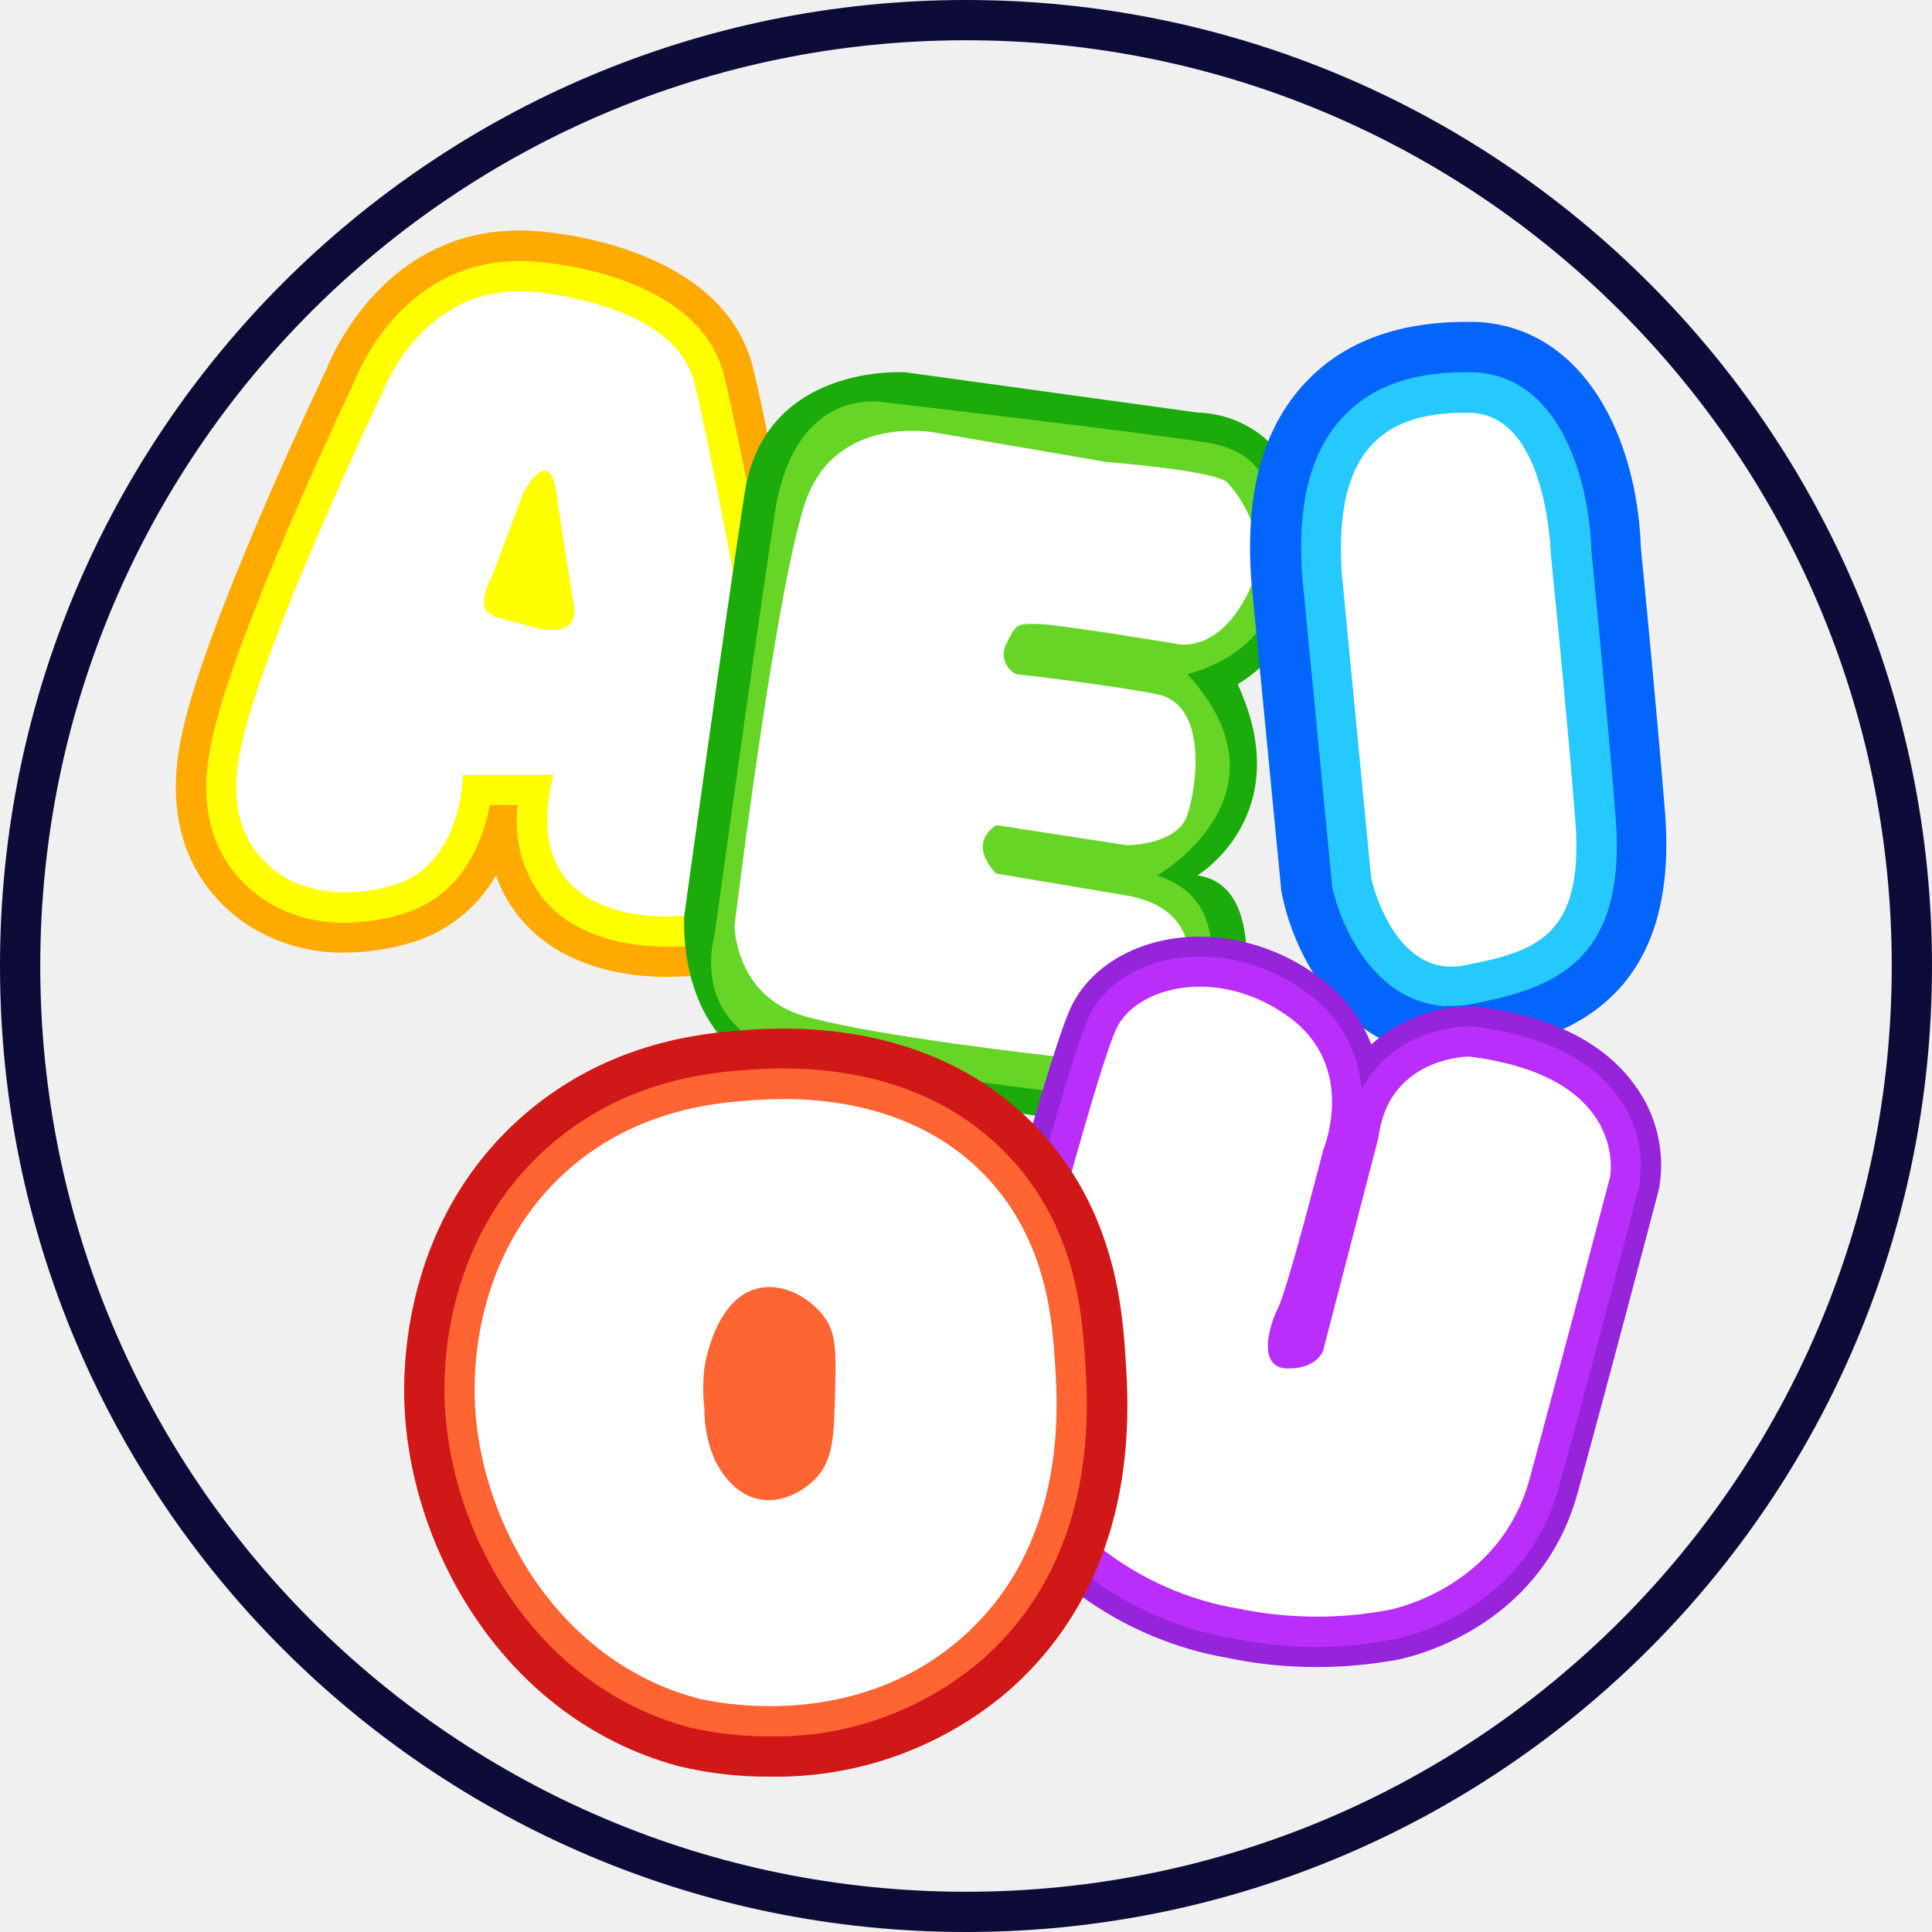
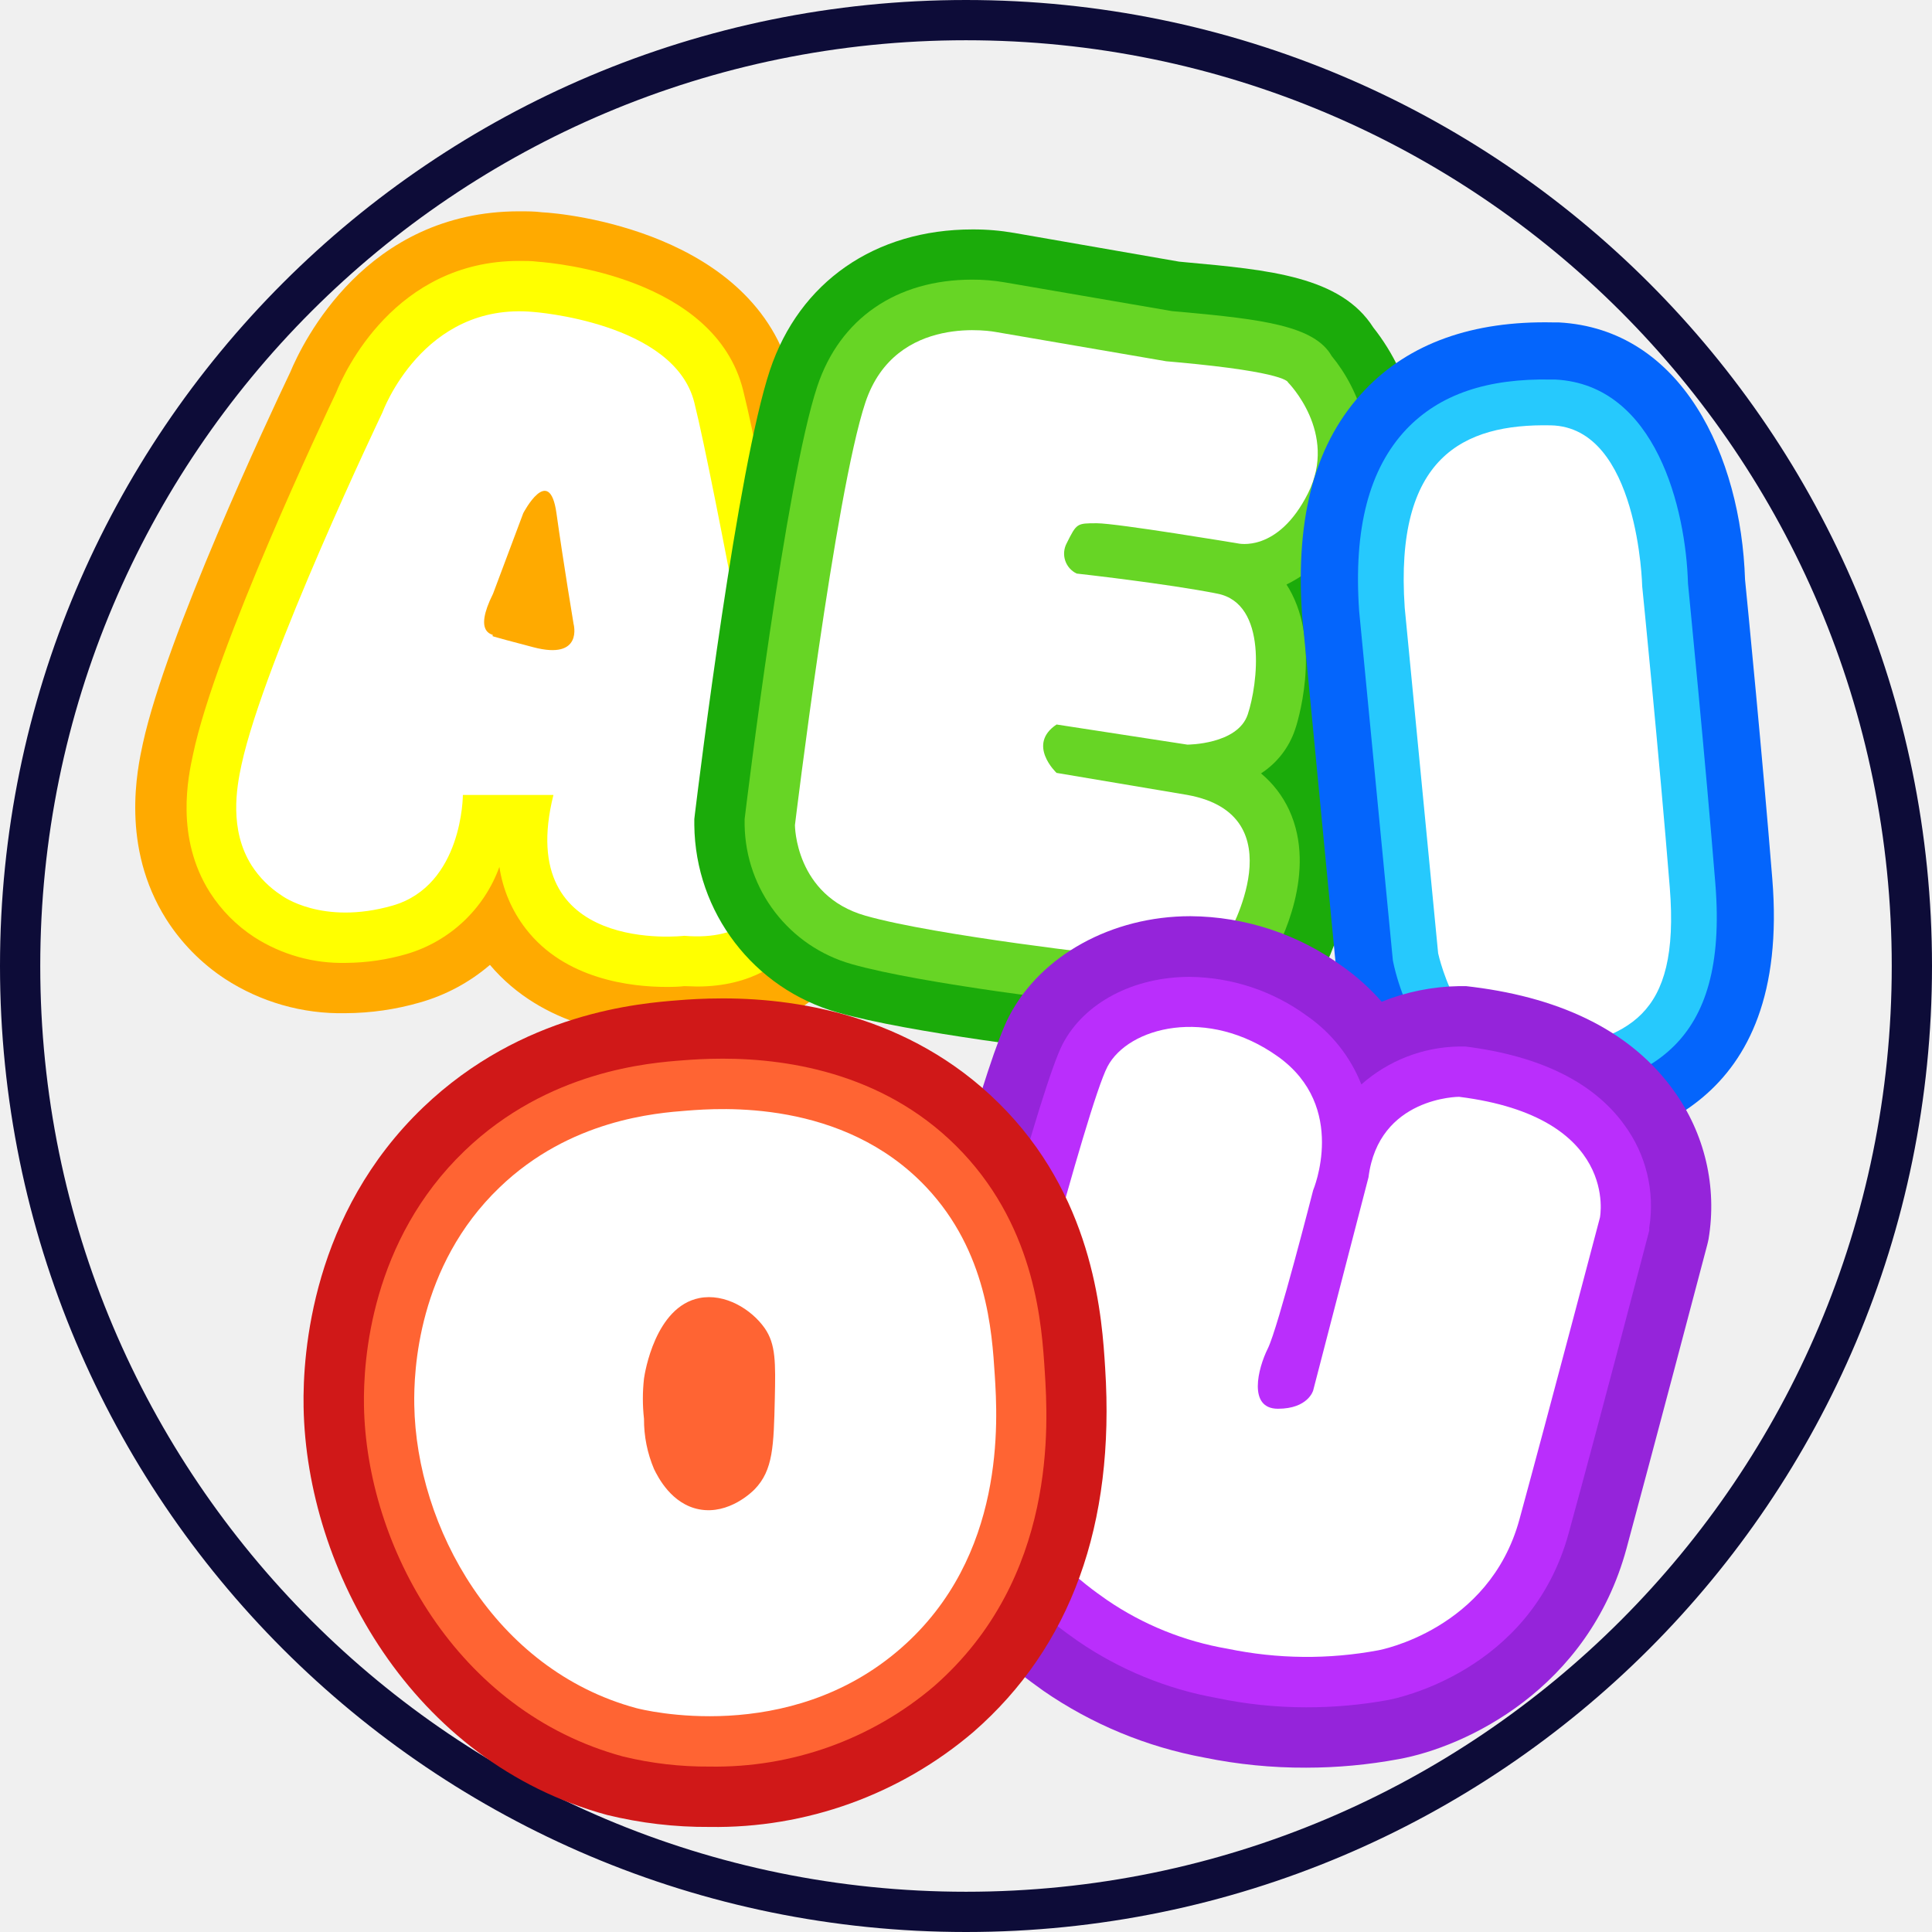
<svg xmlns="http://www.w3.org/2000/svg" viewBox="0 0 192 192">
  <defs>
    <style>.cls-1{fill:none;stroke:#0d0c38;stroke-miterlimit:10;stroke-width:4px;}.cls-2{fill:#fa0;}.cls-3{fill:#ff0;}.cls-4{fill:#fff;}.cls-5{fill:#1bab0a;}.cls-6{fill:#67d525;}.cls-7{fill:#0465fc;}.cls-8{fill:#26c9fd;}.cls-9{fill:#9524da;}.cls-10{fill:#ba2efc;}.cls-11{fill:#d01818;}.cls-12{fill:#ff6433;}</style>
  </defs>
  <g id="Capa_2" data-name="Capa 2">
    <g id="Capa_1-2" data-name="Capa 1">
      <g id="Vocales">
        <circle class="cls-1" cx="96" cy="96" r="94" />
        <g id="A">
-           <path class="cls-2" d="M66.26,97.08c-3.74,0-10.65-.8-14.83-6.15A14.12,14.12,0,0,1,49.29,87a14.44,14.44,0,0,1-8.64,6.74,23,23,0,0,1-6.32.92,17.22,17.22,0,0,1-9.75-2.76,15.85,15.85,0,0,1-4.65-4.72c-3.68-5.81-2.26-12.34-1.79-14.48,2.3-10.6,12.94-33.15,14.35-36.12.74-1.83,6-13.67,19.11-13.67.64,0,1.29,0,1.94.08,1.82.13,18.31,1.65,21.28,13.52,2,8,7.71,39.32,8.06,41.27.35,1.6,1.65,9-2.63,14.4-1.76,2.21-5.09,4.84-11,4.84l-1.22,0C67.62,97.05,67,97.08,66.26,97.08Z" />
-           <path class="cls-3" d="M66.26,94.08c-3.19,0-9.07-.65-12.46-5A12.55,12.55,0,0,1,51.45,80H48.68C48,83.53,46,89.12,39.82,90.88a19.73,19.73,0,0,1-5.49.81,14.37,14.37,0,0,1-8-2.21,13.14,13.14,0,0,1-3.84-3.88c-3-4.77-1.84-10.19-1.39-12.24,2.26-10.44,13.21-33.52,14.17-35.55.58-1.48,5.07-11.87,16.36-11.87.55,0,1.11,0,1.67.07,1.6.12,16.18,1.44,18.64,11.26,2,7.91,7.66,39.09,8,41.13.23,1,1.47,7.53-2,11.95-1.34,1.69-3.93,3.7-8.63,3.7-.4,0-.81,0-1.24,0S67.06,94.08,66.26,94.08Z" />
-           <path class="cls-4" d="M55,77H46s0,9-7,11-11-1-11-1a10,10,0,0,1-3-3c-2.24-3.55-1.49-7.74-1-10,2.27-10.48,14-35,14-35h0s4-11,15-10c0,0,14,1,16,9s8,41,8,41,3,13-9,12C68,91,51,93,55,77Z" />
-           <path class="cls-3" d="M49,57l3-8s2.6-5,3.3,0S57,60,57,60s1,3.64-4,2.32-4-1.06-4-1.19S47,61,49,57Z" />
+           <path class="cls-2" d="M66.26,103.08c-4.36,0-12.33-1-17.57-7.19a18.39,18.39,0,0,1-6.94,3.73,27.11,27.11,0,0,1-7.42,1.07,21.14,21.14,0,0,1-12-3.43,19.82,19.82,0,0,1-5.81-5.91c-4.55-7.2-2.87-14.93-2.32-17.47C16.56,63.11,26.67,41.55,28.84,37c1.25-3,7.53-16,22.76-16,.76,0,1.53,0,2.3.1C56,21.19,75.05,23,78.7,37.57c2,8,7.43,37.73,8.11,41.47.54,2.6,1.79,11.1-3.43,17.67-3.26,4.09-8.27,6.34-14.11,6.34l-1.19,0C67.49,103.06,66.88,103.08,66.26,103.08Z" />
+           <path class="cls-3" d="M66.26,98.08c-3.56,0-10.12-.75-14-5.77a13.23,13.23,0,0,1-2.63-6.16,14,14,0,0,1-9.22,8.66,22.12,22.12,0,0,1-6,.88,16.15,16.15,0,0,1-9.16-2.57,14.92,14.92,0,0,1-4.4-4.45c-3.45-5.46-2.15-11.47-1.66-13.73C21.41,64.36,32.29,41.36,33.41,39c.8-2,5.83-13.07,18.19-13.07.61,0,1.23,0,1.85.08,1.71.12,17.6,1.57,20.4,12.77,2,7.93,7.63,38.91,8.05,41.22.29,1.33,1.59,8.52-2.43,13.58-1.62,2-4.71,4.46-10.2,4.46L68,98C67.63,98.05,67,98.08,66.26,98.08Z" />
+           <path class="cls-4" d="M55,79H46s0,9-7,11-11-1-11-1a10,10,0,0,1-3-3c-2.24-3.55-1.49-7.74-1-10,2.27-10.48,14-35,14-35h0s4-11,15-10c0,0,14,1,16,9s8,41,8,41,3,13-9,12C68,93,51,95,55,79Z" />
+           <path class="cls-2" d="M49,59l3-8s2.6-5,3.3,0S57,62,57,62s1,3.64-4,2.32-4-1.06-4-1.19S47,63,49,59Z" />
        </g>
        <g id="E">
-           <path class="cls-5" d="M119,41,90,37S76,36,74,49s-6,42-6,42-1,14,11,16,31,5,31,5,10,0,12-6,4-18-3-19c0,0,10-6,4-19a14.82,14.82,0,0,0,4.25-3.88A13.8,13.8,0,0,0,130,57a13.15,13.15,0,0,0,0-2,17,17,0,0,0-1-6,11.92,11.92,0,0,0-3.41-5.55A10.84,10.84,0,0,0,119,41Z" />
-           <path class="cls-6" d="M118,67s9-2,9-10-1-12-7-13-32-4-32-4-9-2-11,11-6,42-6,42-3,10,9,12,29,4,29,4,10,1,11-7,1-13-5-15C115,87,129,79,118,67Z" />
-           <path class="cls-4" d="M99,82l13,2s5,0,6-3,2-11-3-12-14-2-14-2a2.19,2.19,0,0,1-1-3c1-2,1-2,3-2s14,2,14,2,4,1,7-5-2-11-2-11,0-1-11-2-.53,0-.53,0L93,43s-10-2-13,7-7,42-7,42,0,7,7,9,25,4,25,4,9,2,11-2c0,0,7-12-4-14L99,86.81S96,84,99,82Z" />
+           <path class="cls-5" d="M115.75,105.5a35.23,35.23,0,0,1-6.3-.61c-3.57-.41-19.12-2.25-26.2-4.27A19.58,19.58,0,0,1,69,82v-.6l.07-.6c.43-3.49,4.22-34.3,7.44-44,2.93-8.79,10.46-14,20.14-14a23.58,23.58,0,0,1,4.15.35L117.17,26l.73.07c8.22.75,15.35,1.4,18.58,6.48,3.88,4.89,6.51,12.87,2.46,20.95A20.88,20.88,0,0,1,134.1,60c1.79,6.57-.32,13.31-.61,14.2a12.87,12.87,0,0,1-1.47,3,14.55,14.55,0,0,1,.68,1.3c3.73,8.11-.47,16.75-1.93,19.31C129.21,100.72,125.21,105.5,115.75,105.5Z" />
+           <path class="cls-6" d="M115.75,100.5a29.89,29.89,0,0,1-5.54-.56c-2.26-.25-18.63-2.15-25.58-4.13A14.61,14.61,0,0,1,74,82v-.3l0-.3c.16-1.37,4.09-33.61,7.22-43,2.24-6.74,7.86-10.61,15.39-10.61a18.68,18.68,0,0,1,3.24.27l16.63,2.86.93.08c8,.73,13.22,1.37,14.93,4.38,2.63,3.18,5.38,9.27,2.09,15.84a13.94,13.94,0,0,1-6.58,6.87l.26.42c3.31,5.72.71,13.71.59,14a8.35,8.35,0,0,1-3.38,4.35,10.48,10.48,0,0,1,2.8,3.65c2.81,6.11-.82,13.16-1.77,14.82C125.14,97.76,122.29,100.5,115.75,100.5Z" />
+           <path class="cls-4" d="M105,72l13,2s5,0,6-3,2-11-3-12-14-2-14-2a2.19,2.19,0,0,1-1-3c1-2,1-2,3-2s14,2,14,2,4,1,7-5-2-11-2-11,0-1-11-2-.53,0-.53,0L99,33s-10-2-13,7-7,42-7,42,0,7,7,9,25,4,25,4,9,2,11-2c0,0,7-12-4-14l-13-2.19S102,74,105,72Z" />
        </g>
        <g id="I">
-           <path class="cls-7" d="M143.44,105c-8.78-.47-14.35-8.34-16-15.93l-.1-.5-3-31c-.6-8.73,1.2-15.16,5.51-19.68,3.87-4.06,9.4-6,16.43-5.9l.49,0c10.79.58,15.95,11.68,16.3,22.49.22,2.2,1.53,15.55,2.39,26.17,1.63,20.13-11.77,22.75-18.21,24a15.69,15.69,0,0,1-3.85.28Z" />
-           <path class="cls-8" d="M143.7,100c-7-.38-10.42-7.71-11.34-12l0-.23-2.95-30.53c-.5-7.25.85-12.45,4.14-15.89,2.9-3.05,7.06-4.47,12.7-4.35l.33,0c8.78.46,11.4,11.34,11.58,17.81.15,1.59,1.51,15.36,2.39,26.25,1.18,14.48-6,17.11-14.18,18.7a10.68,10.68,0,0,1-2.63.2Z" />
-           <path class="cls-4" d="M154.12,55.11s-.3-13.91-8-14.08-13.68,2.8-12.77,16l2.91,30.2s2.16,10.09,9.29,8.7,11.91-2.84,11-14.45S154.12,55.11,154.12,55.11Z" />
+           <path class="cls-7" d="M151.06,115c-10-.53-16.31-9.48-18.15-18.11l-.12-.57L129.4,61.11c-.69-9.92,1.36-17.24,6.26-22.38,4.4-4.61,10.68-6.86,18.68-6.69l.55,0c12.26.65,18.13,13.27,18.53,25.56.25,2.5,1.74,17.68,2.71,29.75,1.86,22.88-13.37,25.86-20.69,27.29a18,18,0,0,1-4.38.32Z" />
+           <path class="cls-8" d="M151.36,109.3c-8-.42-11.85-8.76-12.89-13.62l-.05-.25-3.35-34.71c-.57-8.24,1-14.15,4.7-18.07,3.3-3.45,8-5.07,14.45-4.93h.37c10,.53,12.95,12.89,13.16,20.26.17,1.8,1.72,17.45,2.72,29.84,1.33,16.45-6.87,19.44-16.12,21.25a12.17,12.17,0,0,1-3,.22Z" />
+           <path class="cls-4" d="M163.2,58.27s-.34-15.82-9.08-16S138.57,45.45,139.6,60.4l3.32,34.33s2.45,11.48,10.56,9.89,13.52-3.23,12.46-16.43S163.2,58.27,163.2,58.27Z" />
        </g>
        <g id="U">
-           <path class="cls-9" d="M130.8,165.67a43,43,0,0,1-8.86-.92,34.93,34.93,0,0,1-13.82-5.66c-2.54-1.79-8.48-6-11-14A24.31,24.31,0,0,1,96,136.8l0-.53.13-.52c1.91-7.4,8.31-31.87,10.47-36s7.06-6.67,12.63-6.67a20.09,20.09,0,0,1,11.65,3.88,15.05,15.05,0,0,1,5.4,6.83A15.11,15.11,0,0,1,146,100h.31l.31,0c7.43.93,12.76,3.56,15.82,7.81A13.39,13.39,0,0,1,164.9,118l-.05.23-.06.22c-.85,3.25-5.27,20-8,29.89-3.78,13.87-17.35,16.49-17.92,16.6A44.23,44.23,0,0,1,130.8,165.67Z" />
-           <path class="cls-10" d="M130.8,163.67a41.22,41.22,0,0,1-8.45-.88,33,33,0,0,1-13.08-5.34c-2.37-1.67-7.93-5.58-10.25-12.92a22.29,22.29,0,0,1-1-7.65l0-.32.08-.31c1.35-5.23,8.19-31.54,10.3-35.6,1.77-3.4,6-5.6,10.86-5.6a18,18,0,0,1,10.48,3.51,13,13,0,0,1,5.58,9.73c2.51-4.87,7.73-6.29,10.68-6.29h.19l.18,0c6.86.86,11.72,3.22,14.45,7a11.5,11.5,0,0,1,2.12,8.57l0,.17c-.05.19-5,19.14-8,30-3.45,12.68-15.83,15.07-16.35,15.16A42.07,42.07,0,0,1,130.8,163.67Z" />
-           <path class="cls-4" d="M131.5,114.28S135,106,128,101s-14.87-2.94-16.94,1S101,137,101,137a19.34,19.34,0,0,0,.88,6.62c2,6.38,6.87,9.8,9.12,11.38a30.26,30.26,0,0,0,12,4.85,38.67,38.67,0,0,0,15,.15s11-2,14-13,8-30,8-30,2-10-14-12c0,0-8,0-9,8l-5.5,21.19S131,136,128,136s-2-4-1-6S131.5,114.28,131.5,114.28Z" />
+           <path class="cls-9" d="M129.8,175.67a49.54,49.54,0,0,1-10.1-1,41.45,41.45,0,0,1-16-6.63c-2.77-2-10.12-7.13-13.27-17A30.19,30.19,0,0,1,89,140.57l0-1.18.3-1.14c3.79-14.7,8.77-33.1,11-37.29,3.13-6,10.18-9.91,18-9.91a25.94,25.94,0,0,1,15.13,5,22.13,22.13,0,0,1,3.88,3.5A21.63,21.63,0,0,1,145,98h.69l.67.08c9.16,1.15,15.87,4.6,19.95,10.27a19.62,19.62,0,0,1,3.48,14.81l-.07.32-.08.32c-.88,3.34-5.29,20.06-8,30.09-3.8,14-16,19.73-22.64,20.93A50.47,50.47,0,0,1,129.8,175.67Z" />
+           <path class="cls-10" d="M129.8,169.67a43,43,0,0,1-8.86-.92,35.45,35.45,0,0,1-13.82-5.66c-2.54-1.79-8.48-6-11-14A24.31,24.31,0,0,1,95,140.8l0-.53.14-.52c1.91-7.4,8.31-31.87,10.47-36s7.06-6.67,12.63-6.67a20.07,20.07,0,0,1,11.65,3.88,15,15,0,0,1,5.4,6.81A15,15,0,0,1,145,104h.31l.31,0c7.43.93,12.76,3.56,15.82,7.81A13.58,13.58,0,0,1,163.9,122l0,.15,0,.14c-.05.19-5,19.15-8,30.05-3.78,13.88-17.35,16.49-17.93,16.6A44.85,44.85,0,0,1,129.8,169.67Z" />
+           <path class="cls-4" d="M130.5,118.28S134,110,127,105s-14.87-2.94-16.94,1S100,141,100,141a19.34,19.34,0,0,0,.88,6.62c2,6.38,6.87,9.8,9.12,11.38a30.26,30.26,0,0,0,12,4.85,38.67,38.67,0,0,0,15,.15s11-2,14-13,8-30,8-30,2-10-14-12c0,0-8,0-9,8l-5.5,21.19S130,140,127,140s-2-4-1-6S130.5,118.28,130.5,118.28Z" />
        </g>
        <g id="O">
-           <path class="cls-11" d="M76.51,176.56a37.55,37.55,0,0,1-9.11-1.05c-17.54-4.76-27-22.09-27.23-36.75-.09-4.91.78-17.35,10.64-26.81,8.83-8.47,19.1-9.26,23-9.56.83-.07,2.23-.17,4.07-.17,7.26,0,17.56,1.73,25.32,10s8.37,18.21,8.67,23c.34,5.31,1.36,21.45-11.71,32.87A35.51,35.51,0,0,1,76.51,176.56Z" />
-           <path class="cls-12" d="M76.51,172.56a34.19,34.19,0,0,1-8.07-.91c-15.63-4.24-24-19.79-24.27-33-.08-4.39.68-15.49,9.41-23.85,7.8-7.49,17-8.2,20.5-8.46.79-.06,2.09-.16,3.77-.16,6.48,0,15.62,1.51,22.41,8.73s7.29,15.86,7.59,20.52c.31,4.82,1.24,19.48-10.35,29.6A31.57,31.57,0,0,1,76.51,172.56Z" />
-           <path class="cls-4" d="M104.86,135.67c.28,4.44,1.14,18-9.34,27.14-11.19,9.77-25.69,6.1-26.29,5.94-14.08-3.81-21.85-18-22.06-30.12-.06-3.31.31-13.8,8.48-21.63,7-6.74,15.53-7.39,18.67-7.63s15.45-1.19,23.75,7.63C104.08,123.39,104.58,131.3,104.86,135.67Z" />
-           <path class="cls-12" d="M81,147c-.21.22-2.55,2.55-5.5,2-2.77-.52-4.11-3.21-4.5-4a12.57,12.57,0,0,1-1-5,17.83,17.83,0,0,1,0-4c.08-.57,1.12-7.13,5.5-8,2.53-.5,5.17,1.1,6.5,3,1.1,1.58,1.08,3.41,1,7C82.89,142.69,82.84,145.1,81,147Z" />
+           <path class="cls-11" d="M70.51,181.56a41.69,41.69,0,0,1-10.17-1.19C40.91,175.1,30.46,156,30.17,139.83c-.1-5.44.87-19.22,11.87-29.77C51.91,100.6,63.62,99.7,67.47,99.4c.84-.07,2.39-.18,4.38-.18,8.05,0,19.49,2,28.23,11.25s9.45,20.64,9.75,25.5c1,15.54-3.41,27.69-13.07,36.13A39.45,39.45,0,0,1,70.51,181.56Z" />
+           <path class="cls-12" d="M70.51,175.56a35.29,35.29,0,0,1-8.59-1c-16.58-4.5-25.5-20.94-25.75-34.86-.08-4.64.73-16.42,10-25.33,8.32-8,18.42-8.75,21.74-9,.76-.06,2.16-.16,3.92-.16,6.87,0,16.59,1.62,23.86,9.36s7.85,17.2,8.14,21.77c.32,5.06,1.29,20.46-11,31.23A33.54,33.54,0,0,1,70.51,175.56Z" />
+           <path class="cls-4" d="M98.86,136.67c.28,4.44,1.14,18-9.34,27.14-11.19,9.77-25.69,6.1-26.29,5.94-14.08-3.81-21.85-18-22.06-30.12-.06-3.31.31-13.8,8.48-21.63,7-6.74,15.53-7.39,18.67-7.63s15.45-1.19,23.75,7.63C98.08,124.39,98.58,132.3,98.86,136.67Z" />
+           <path class="cls-12" d="M75,148c-.21.22-2.55,2.55-5.5,2-2.77-.52-4.11-3.21-4.5-4a12.57,12.57,0,0,1-1-5,17.83,17.83,0,0,1,0-4c.08-.57,1.12-7.13,5.5-8,2.53-.5,5.17,1.1,6.5,3,1.1,1.58,1.08,3.41,1,7C76.89,143.69,76.84,146.1,75,148Z" />
        </g>
      </g>
    </g>
  </g>
</svg>
